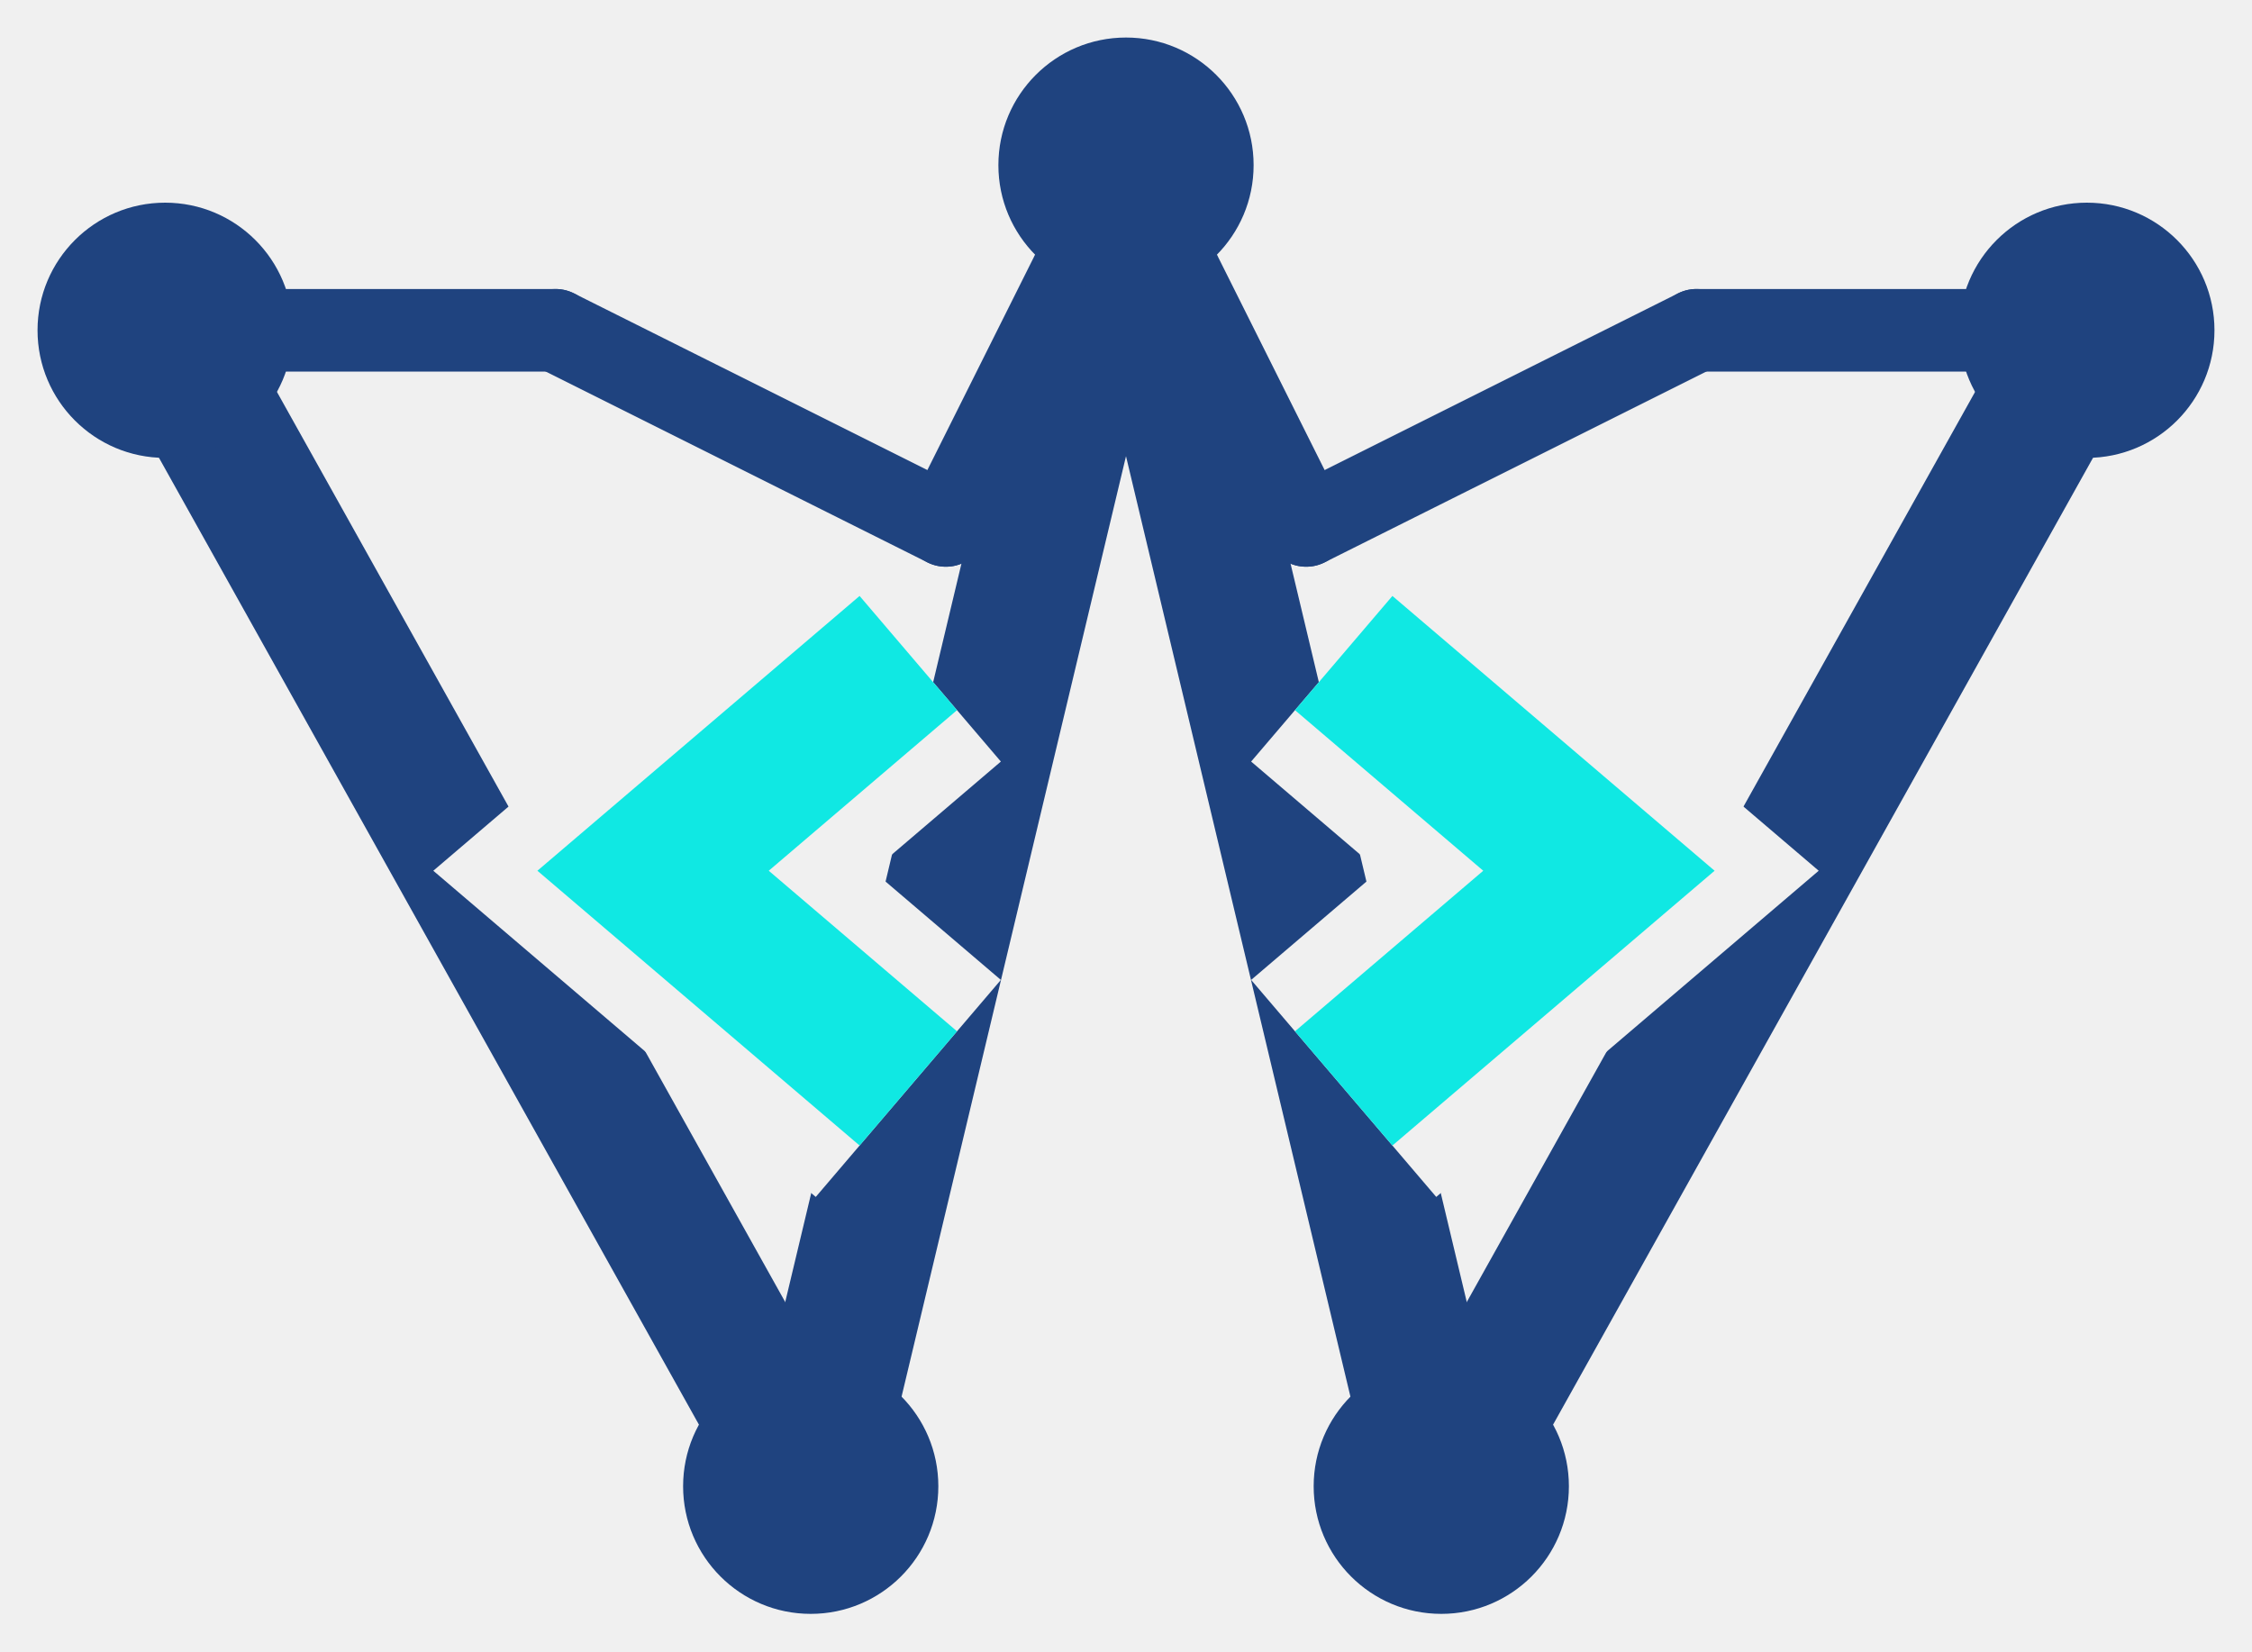
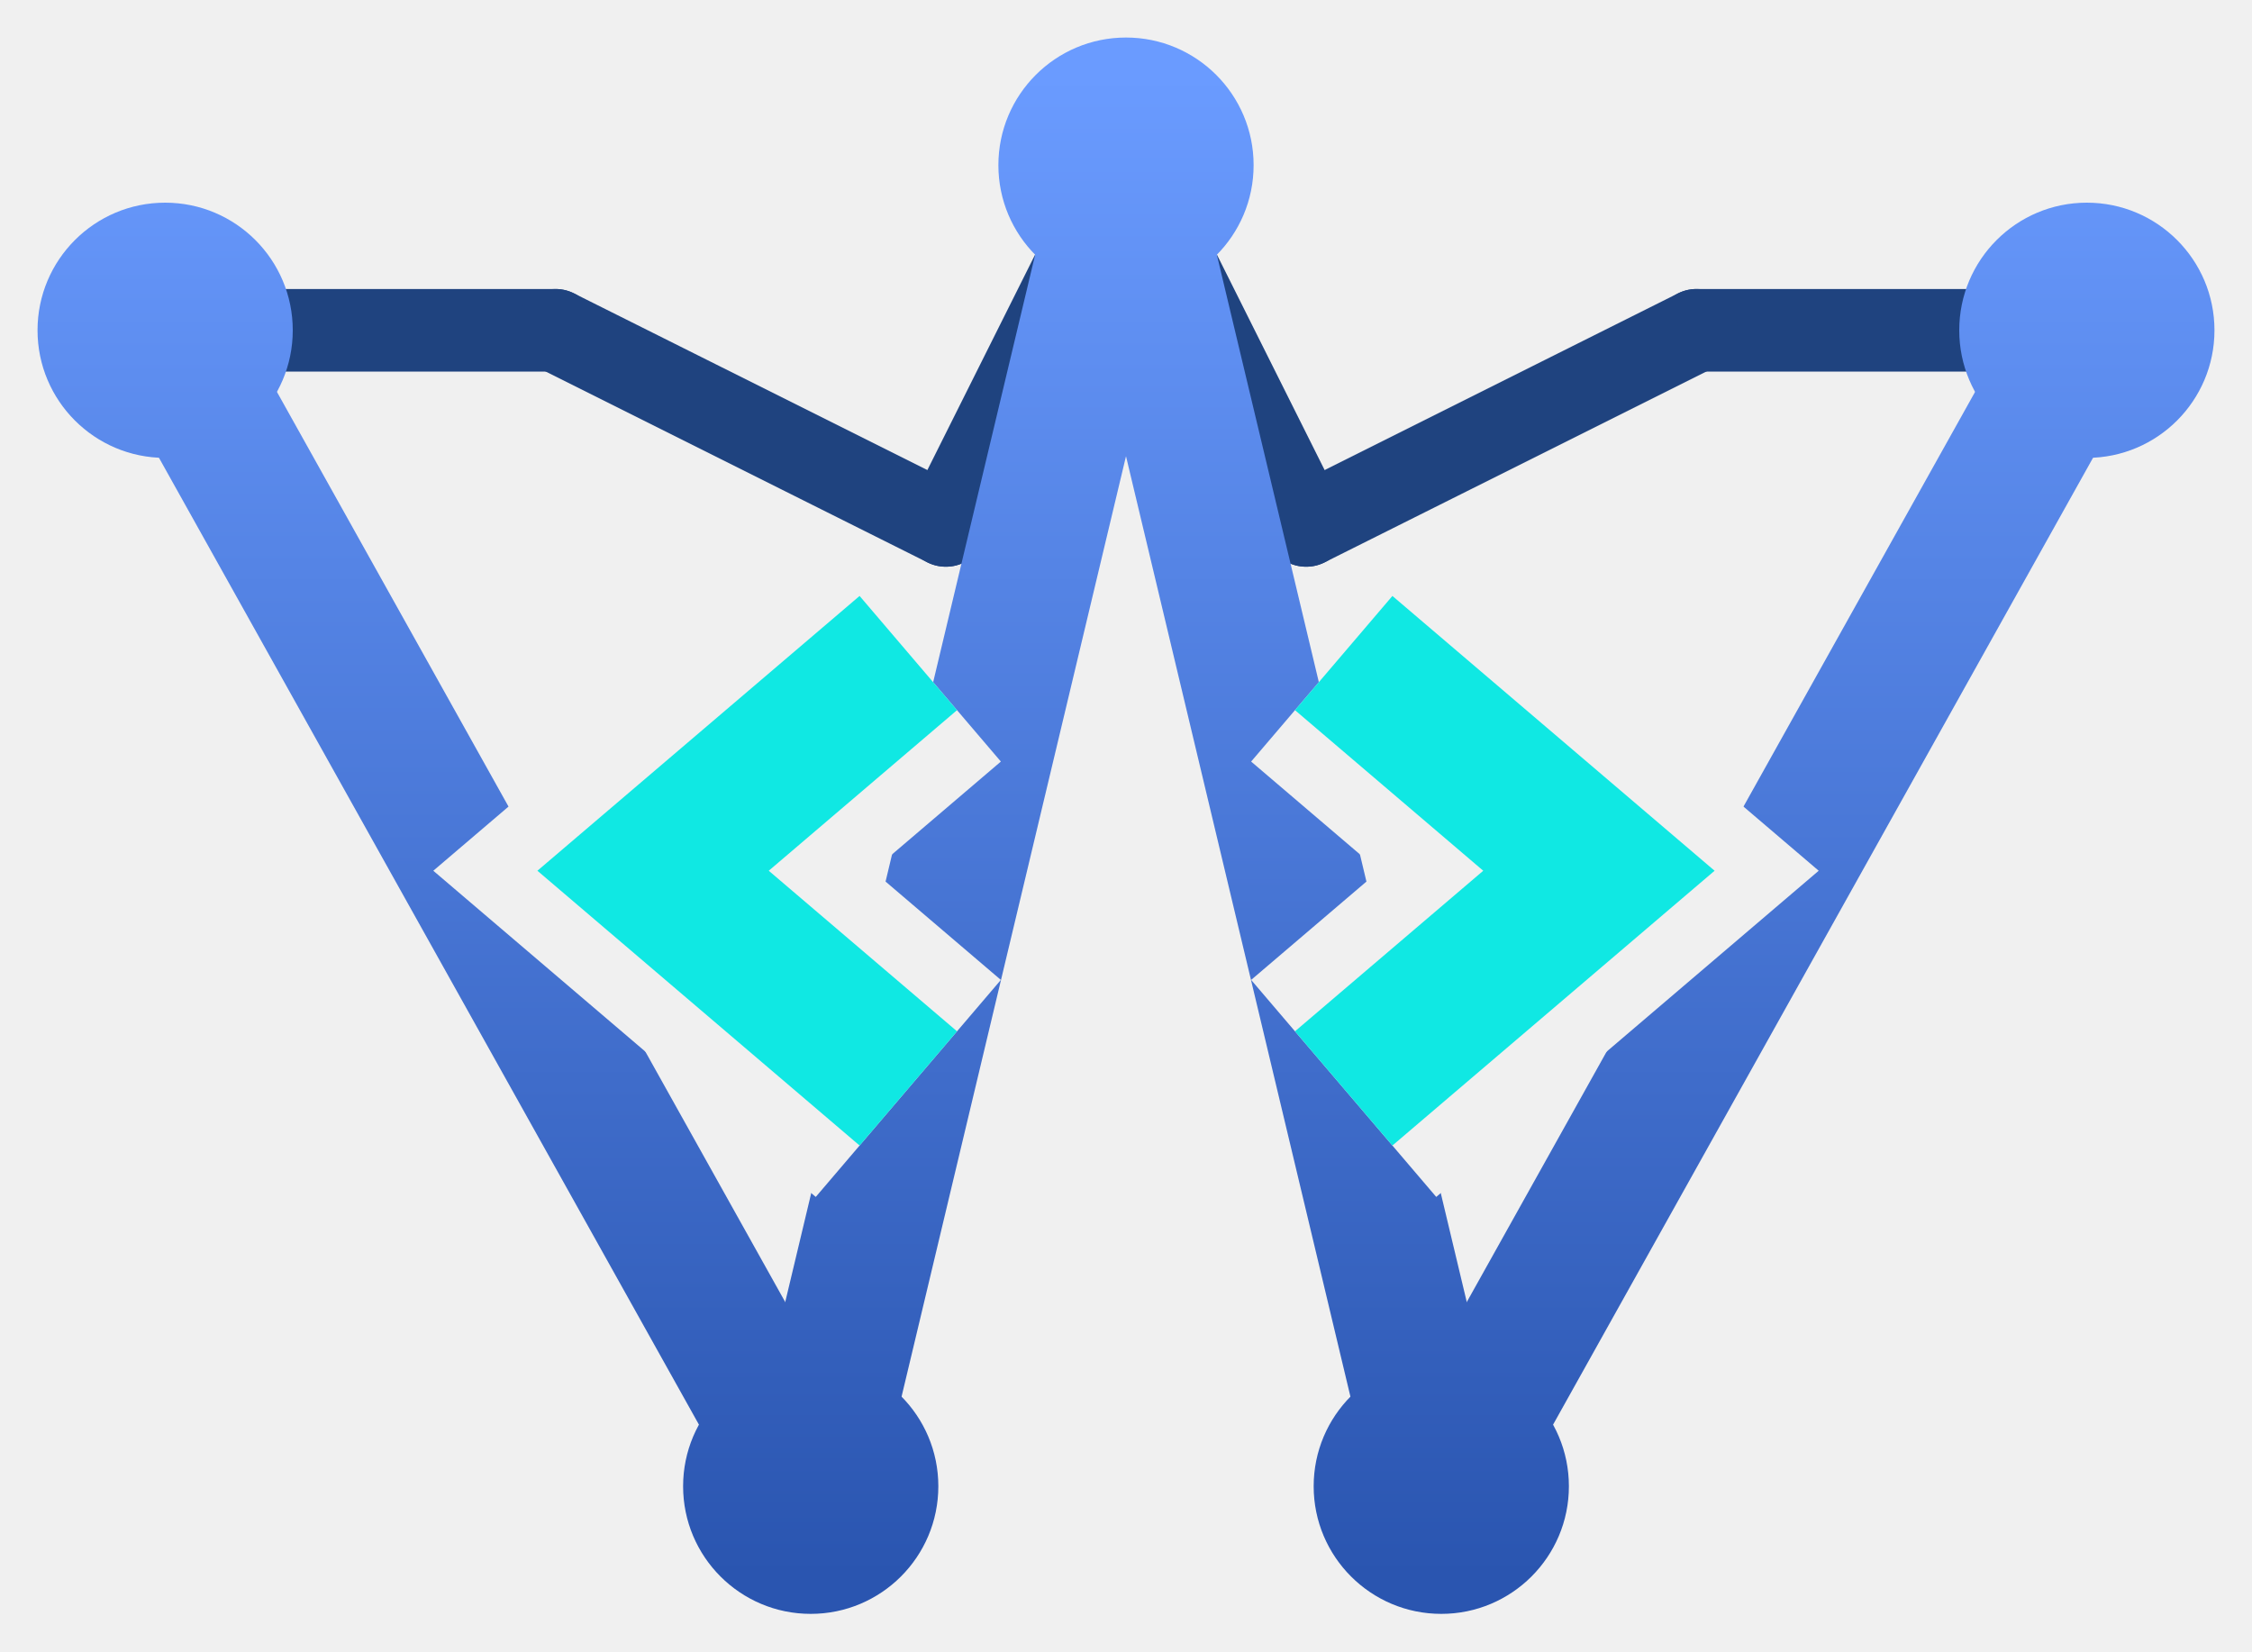
<svg xmlns="http://www.w3.org/2000/svg" viewBox="0 0 300 220" role="img" aria-label="Welva Studio">
  <defs>
+     <linearGradient id="w" gradientUnits="userSpaceOnUse" x1="0" y1="10" x2="0" y2="210">
+       <stop offset="0" stop-color="#6a9bff" />
+       <stop offset="1" stop-color="#2a55b0" />
+     </linearGradient>
    <mask id="k" maskUnits="userSpaceOnUse" x="-20" y="-20" width="340" height="260">
      <rect x="-20" y="-20" width="340" height="260" fill="#fff" />
      <path d="M121 87 L87 116 L121 145" fill="none" stroke="#000" stroke-width="38" />
      <path d="M179 87 L213 116 L179 145" fill="none" stroke="#000" stroke-width="38" />
    </mask>
  </defs>
  <g transform="translate(0 0)">
    <g mask="url(#k)">
      <g fill="none" stroke="#1f437f" stroke-linecap="round">
        <path d="M22 44 L74 44" stroke-width="11" />
        <path d="M226 44 L278 44" stroke-width="11" />
        <path d="M74 44 L126 70" stroke-width="11" />
        <path d="M226 44 L174 70" stroke-width="11" />
        <path d="M126 70 L150 22" stroke-width="11" />
        <path d="M174 70 L150 22" stroke-width="11" />
-         <path d="M150 22 L108 198" stroke-width="18" />
-         <path d="M150 22 L192 198" stroke-width="18" />
-         <path d="M108 198 L22 44" stroke-width="18" />
-         <path d="M192 198 L278 44" stroke-width="18" />
+         <path d="M150 22 L108 198" stroke="url(#w)" stroke-width="18" />
+         <path d="M150 22 L192 198" stroke="url(#w)" stroke-width="18" />
+         <path d="M108 198 L22 44" stroke="url(#w)" stroke-width="18" />
+         <path d="M192 198 L278 44" stroke="url(#w)" stroke-width="18" />
      </g>
      <g fill="#1f437f">
-         <circle cx="150" cy="22" r="17" />
-         <circle cx="22" cy="44" r="17" />
-         <circle cx="278" cy="44" r="17" />
-         <circle cx="108" cy="198" r="17" />
-         <circle cx="192" cy="198" r="17" />
+         <circle cx="150" cy="22" r="17" fill="url(#w)" />
+         <circle cx="22" cy="44" r="17" fill="url(#w)" />
+         <circle cx="278" cy="44" r="17" fill="url(#w)" />
+         <circle cx="108" cy="198" r="17" fill="url(#w)" />
+         <circle cx="192" cy="198" r="17" fill="url(#w)" />
      </g>
    </g>
    <g fill="none" stroke="#10e8e3" stroke-width="20" stroke-linejoin="miter">
      <path d="M121 87 L87 116 L121 145" />
      <path d="M179 87 L213 116 L179 145" />
    </g>
  </g>
</svg>
